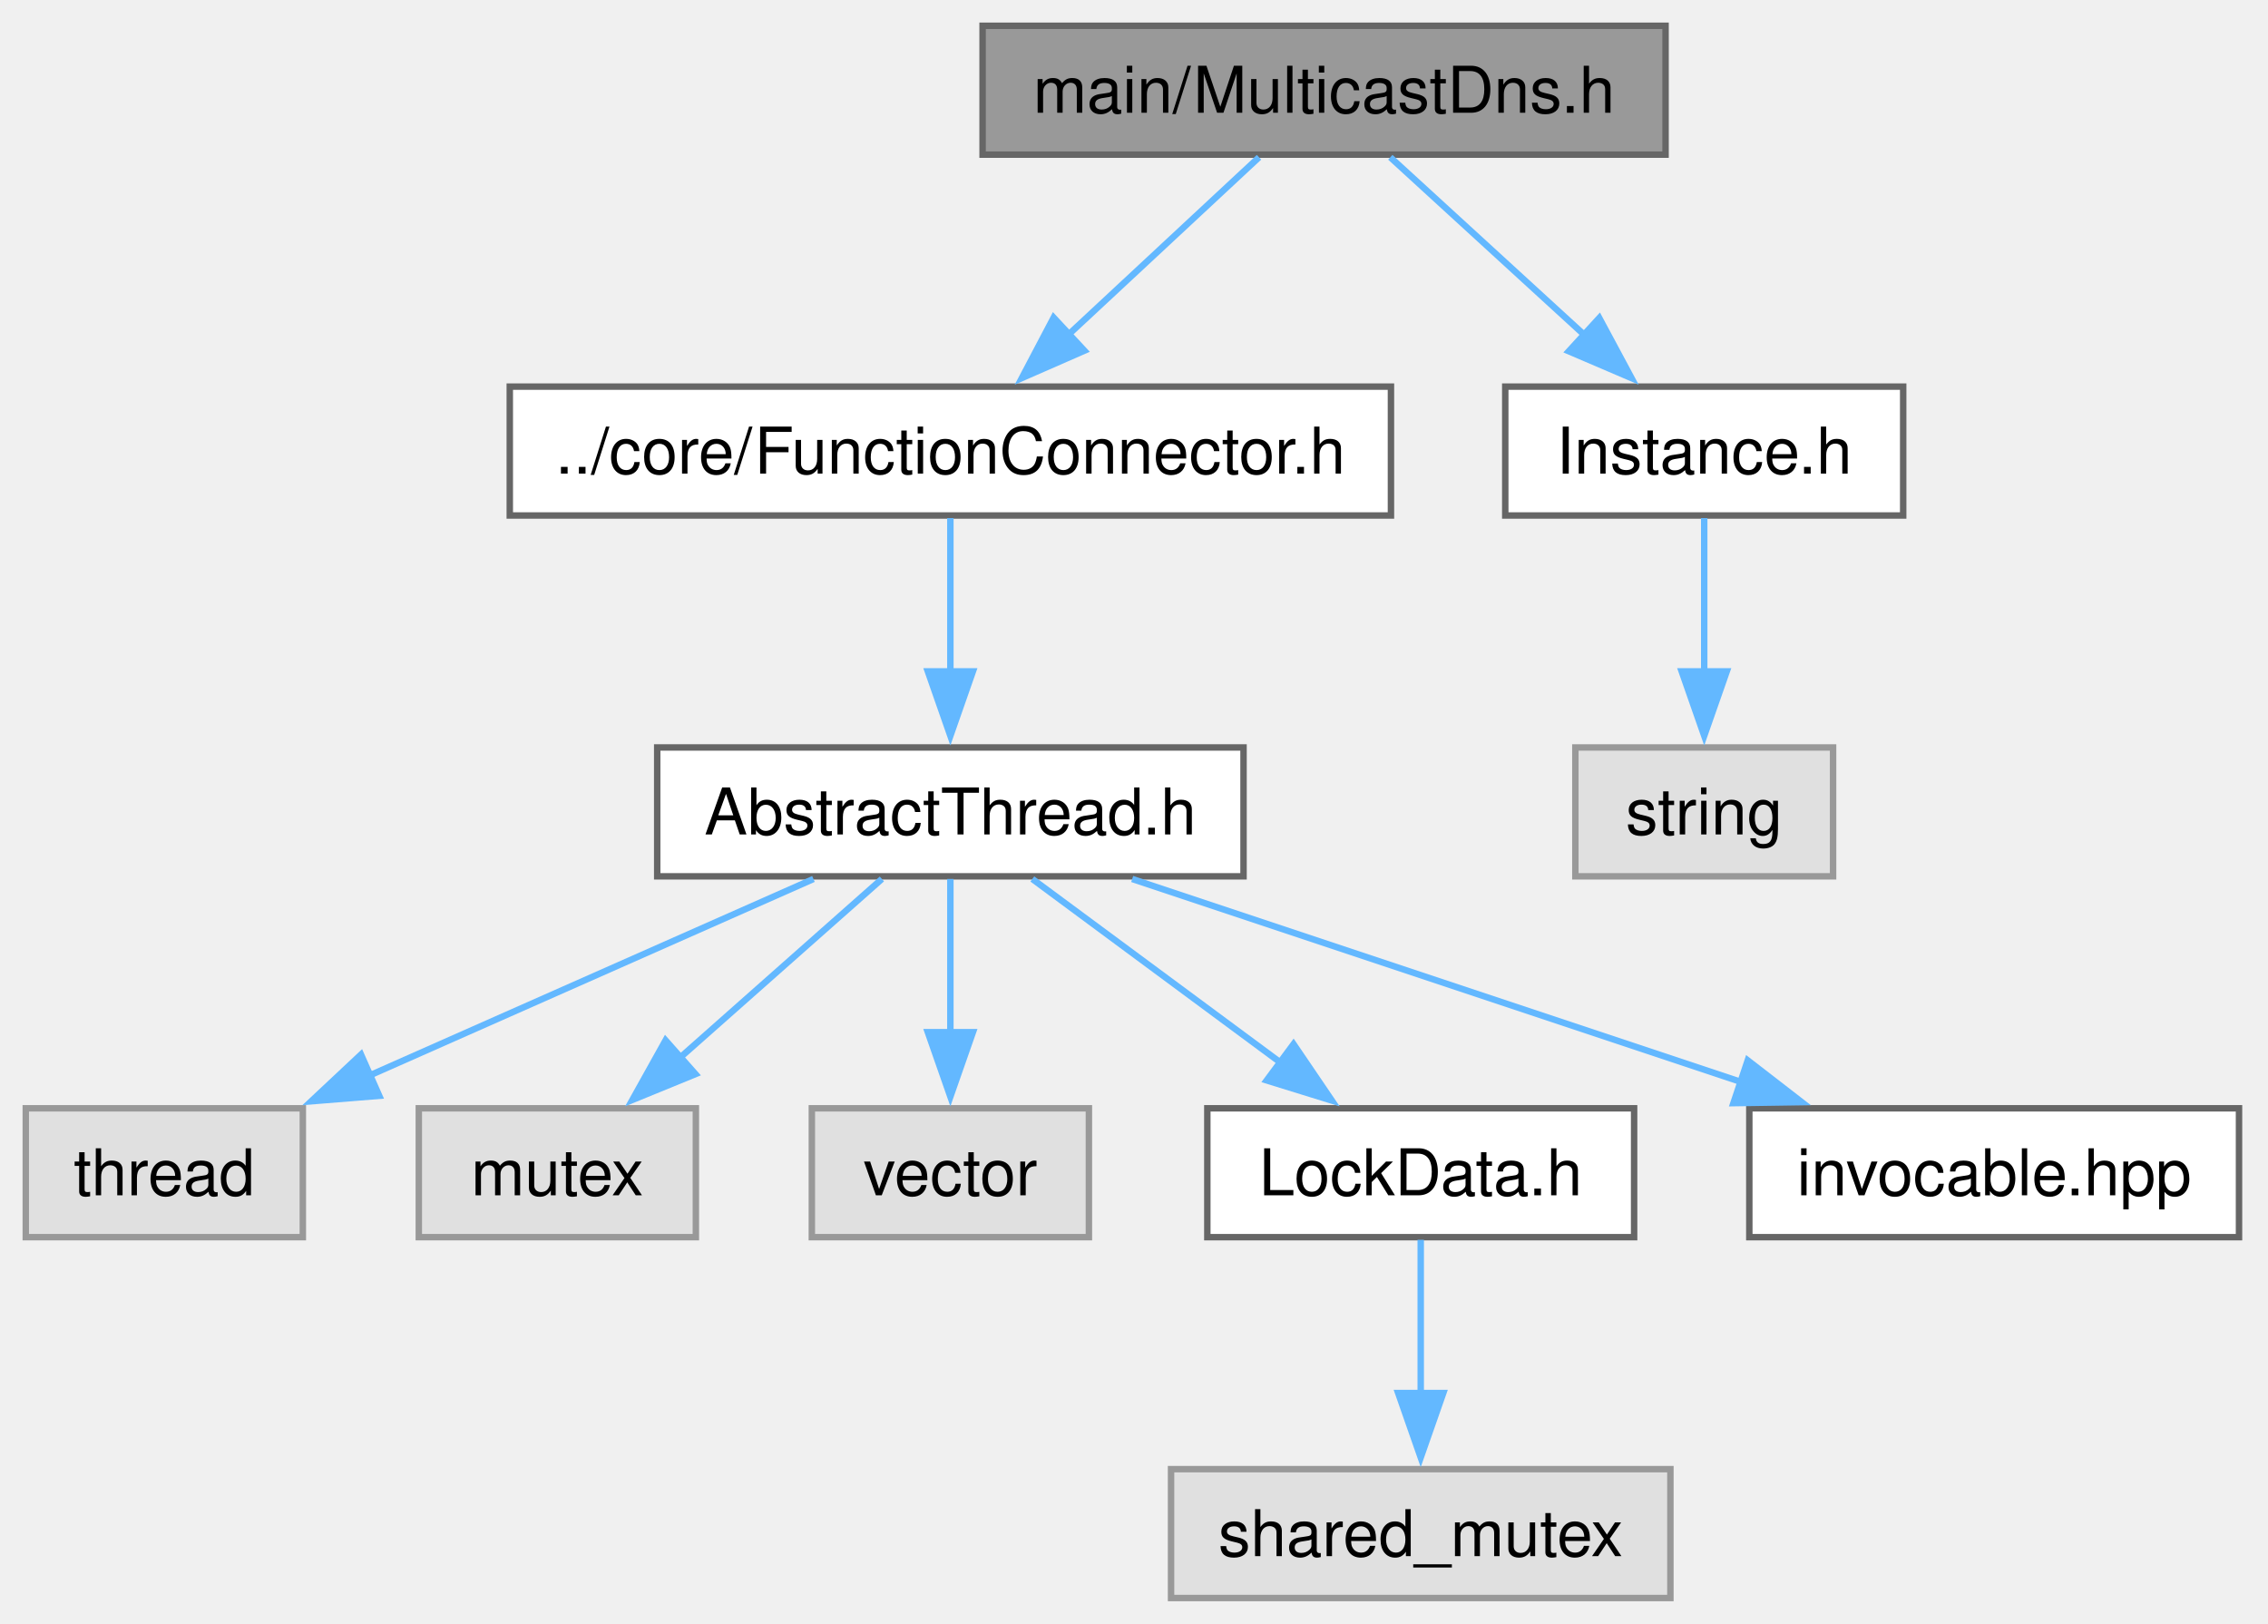
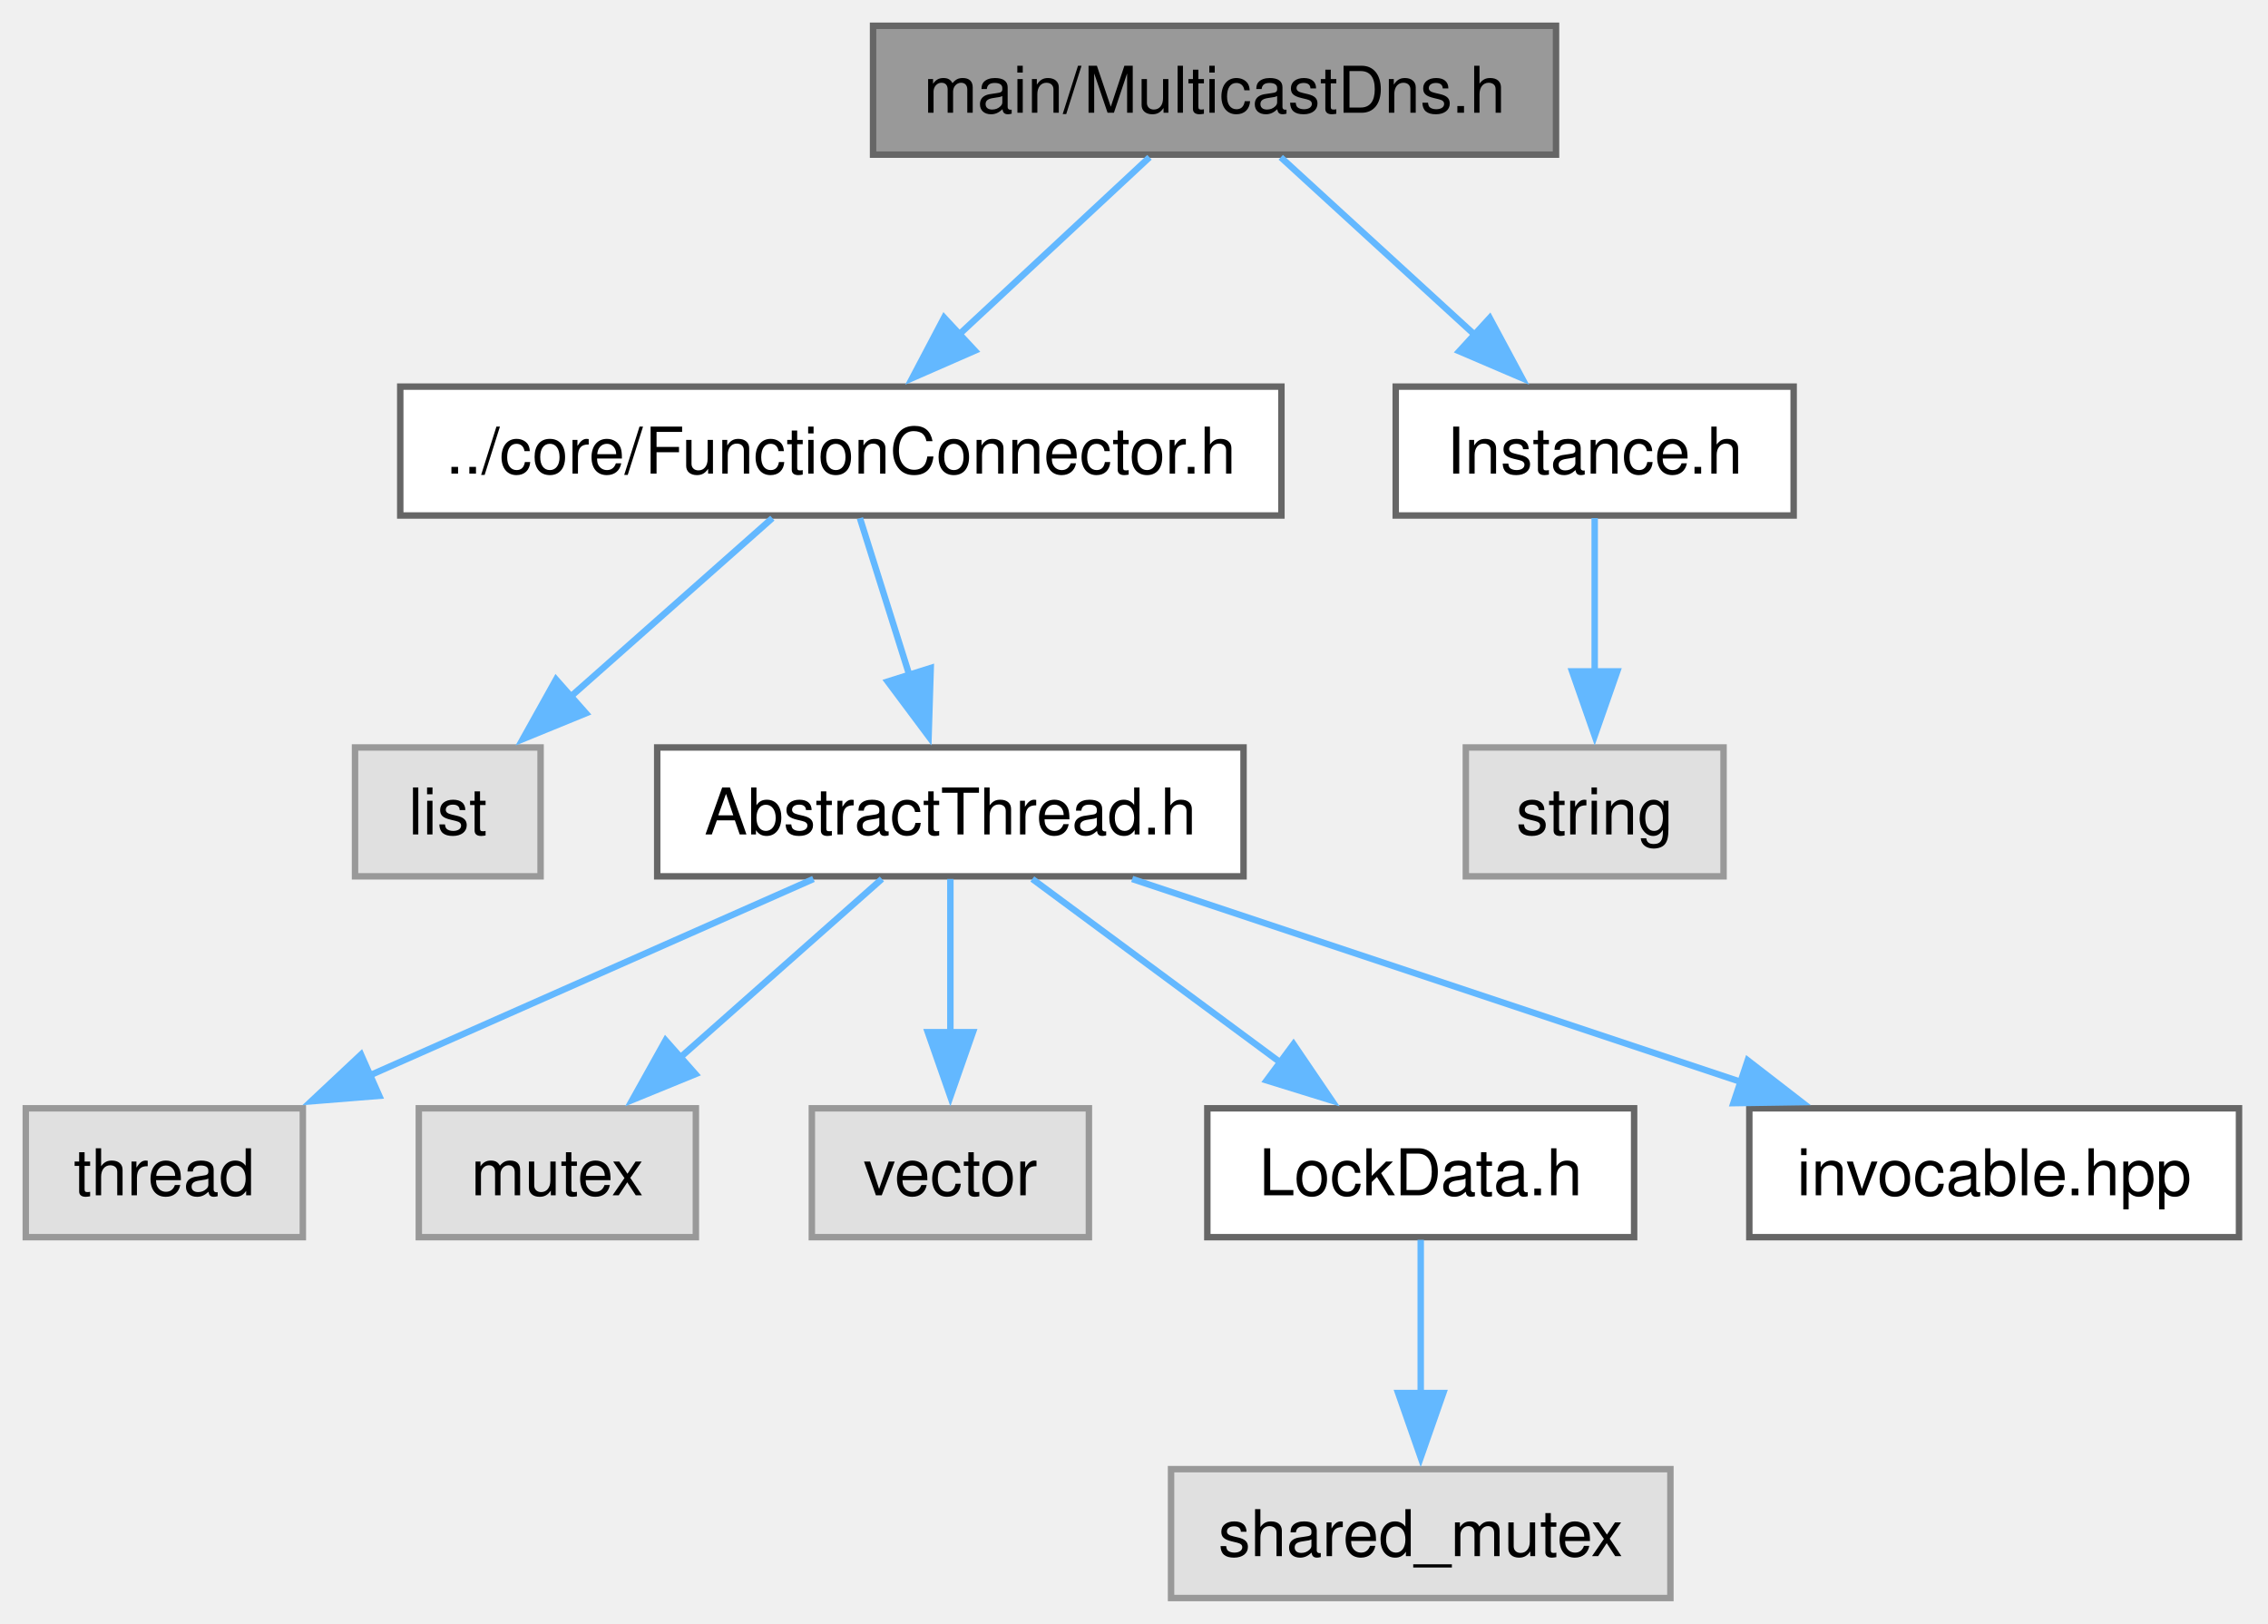
<svg xmlns="http://www.w3.org/2000/svg" xmlns:xlink="http://www.w3.org/1999/xlink" width="352pt" height="252pt" viewBox="0.00 0.00 352.00 252.00">
  <g id="graph0" class="graph" transform="scale(1 1) rotate(0) translate(4 248)">
    <g id="Node000001" class="node">
      <g id="a_Node000001">
        <a xlink:title="The MulticastDns class.">
-           <polygon fill="#999999" stroke="#666666" points="254.5,-244 148.5,-244 148.5,-224 254.5,-224 254.5,-244" />
-           <text xml:space="preserve" text-anchor="middle" x="201.5" y="-230.5" font-family="Helvetica,sans-Serif" font-size="10.00">main/MulticastDns.h</text>
+           <polygon fill="#999999" stroke="#666666" points="237.5,-244 131.5,-244 131.5,-224 237.5,-224 237.5,-244" />
+           <text xml:space="preserve" text-anchor="middle" x="184.5" y="-230.5" font-family="Helvetica,sans-Serif" font-size="10.00">main/MulticastDns.h</text>
        </a>
      </g>
    </g>
    <g id="Node000002" class="node">
      <g id="a_Node000002">
        <a xlink:href="FunctionConnector_8h.html" target="_top" xlink:title="The AbstractFunctionConnector, FunctionConnector, FunctionConnectorProtected, FunctionConnectionGuard...">
-           <polygon fill="white" stroke="#666666" points="211.88,-188 75.12,-188 75.12,-168 211.88,-168 211.88,-188" />
-           <text xml:space="preserve" text-anchor="middle" x="143.5" y="-174.5" font-family="Helvetica,sans-Serif" font-size="10.00">../core/FunctionConnector.h</text>
+           <polygon fill="white" stroke="#666666" points="194.88,-188 58.12,-188 58.12,-168 194.88,-168 194.88,-188" />
+           <text xml:space="preserve" text-anchor="middle" x="126.5" y="-174.5" font-family="Helvetica,sans-Serif" font-size="10.00">../core/FunctionConnector.h</text>
        </a>
      </g>
    </g>
    <g id="edge1_Node000001_Node000002" class="edge">
      <g id="a_edge1_Node000001_Node000002">
        <a xlink:title=" ">
-           <path fill="none" stroke="#63b8ff" d="M191.4,-223.59C183.25,-216.01 171.57,-205.13 161.78,-196.02" />
-           <polygon fill="#63b8ff" stroke="#63b8ff" points="164.3,-193.58 154.59,-189.33 159.53,-198.71 164.3,-193.58" />
+           <path fill="none" stroke="#63b8ff" d="M174.4,-223.59C166.25,-216.01 154.57,-205.13 144.78,-196.02" />
+           <polygon fill="#63b8ff" stroke="#63b8ff" points="147.3,-193.58 137.59,-189.33 142.53,-198.71 147.3,-193.58" />
        </a>
      </g>
    </g>
-     <g id="Node000010" class="node">
-       <g id="a_Node000010">
+     <g id="Node000011" class="node">
+       <g id="a_Node000011">
        <a xlink:href="Instance_8h.html" target="_top" xlink:title="The AbstractInstance and Instance classes.">
-           <polygon fill="white" stroke="#666666" points="291.38,-188 229.62,-188 229.62,-168 291.38,-168 291.38,-188" />
-           <text xml:space="preserve" text-anchor="middle" x="260.5" y="-174.5" font-family="Helvetica,sans-Serif" font-size="10.00">Instance.h</text>
+           <polygon fill="white" stroke="#666666" points="274.38,-188 212.62,-188 212.62,-168 274.38,-168 274.38,-188" />
+           <text xml:space="preserve" text-anchor="middle" x="243.5" y="-174.5" font-family="Helvetica,sans-Serif" font-size="10.00">Instance.h</text>
        </a>
      </g>
    </g>
-     <g id="edge9_Node000001_Node000010" class="edge">
-       <g id="a_edge9_Node000001_Node000010">
+     <g id="edge10_Node000001_Node000011" class="edge">
+       <g id="a_edge10_Node000001_Node000011">
        <a xlink:title=" ">
-           <path fill="none" stroke="#63b8ff" d="M211.78,-223.59C220.07,-216.01 231.95,-205.13 241.9,-196.02" />
-           <polygon fill="#63b8ff" stroke="#63b8ff" points="244.21,-198.65 249.22,-189.32 239.48,-193.49 244.21,-198.65" />
+           <path fill="none" stroke="#63b8ff" d="M194.78,-223.59C203.07,-216.01 214.95,-205.13 224.9,-196.02" />
+           <polygon fill="#63b8ff" stroke="#63b8ff" points="227.21,-198.65 232.22,-189.32 222.48,-193.49 227.21,-198.65" />
        </a>
      </g>
    </g>
    <g id="Node000003" class="node">
      <g id="a_Node000003">
+         <a xlink:title=" ">
+           <polygon fill="#e0e0e0" stroke="#999999" points="79.9,-132 51.1,-132 51.1,-112 79.9,-112 79.9,-132" />
+           <text xml:space="preserve" text-anchor="middle" x="65.5" y="-118.5" font-family="Helvetica,sans-Serif" font-size="10.00">list</text>
+         </a>
+       </g>
+     </g>
+     <g id="edge2_Node000002_Node000003" class="edge">
+       <g id="a_edge2_Node000002_Node000003">
+         <a xlink:title=" ">
+           <path fill="none" stroke="#63b8ff" d="M115.87,-167.59C107.22,-159.93 94.77,-148.91 84.42,-139.75" />
+           <polygon fill="#63b8ff" stroke="#63b8ff" points="86.94,-137.31 77.14,-133.3 82.3,-142.55 86.94,-137.31" />
+         </a>
+       </g>
+     </g>
+     <g id="Node000004" class="node">
+       <g id="a_Node000004">
        <a xlink:href="AbstractThread_8h.html" target="_top" xlink:title="The AbstractThread class.">
          <polygon fill="white" stroke="#666666" points="189,-132 98,-132 98,-112 189,-112 189,-132" />
          <text xml:space="preserve" text-anchor="middle" x="143.5" y="-118.5" font-family="Helvetica,sans-Serif" font-size="10.00">AbstractThread.h</text>
        </a>
      </g>
    </g>
-     <g id="edge2_Node000002_Node000003" class="edge">
-       <g id="a_edge2_Node000002_Node000003">
+     <g id="edge3_Node000002_Node000004" class="edge">
+       <g id="a_edge3_Node000002_Node000004">
        <a xlink:title=" ">
-           <path fill="none" stroke="#63b8ff" d="M143.5,-167.59C143.5,-161.01 143.5,-151.96 143.5,-143.73" />
-           <polygon fill="#63b8ff" stroke="#63b8ff" points="147,-143.81 143.5,-133.81 140,-143.81 147,-143.81" />
+           <path fill="none" stroke="#63b8ff" d="M129.46,-167.59C131.58,-160.86 134.52,-151.53 137.16,-143.15" />
+           <polygon fill="#63b8ff" stroke="#63b8ff" points="140.45,-144.33 140.12,-133.74 133.78,-142.23 140.45,-144.33" />
        </a>
      </g>
    </g>
-     <g id="Node000004" class="node">
-       <g id="a_Node000004">
+     <g id="Node000005" class="node">
+       <g id="a_Node000005">
        <a xlink:title=" ">
          <polygon fill="#e0e0e0" stroke="#999999" points="43,-76 0,-76 0,-56 43,-56 43,-76" />
          <text xml:space="preserve" text-anchor="middle" x="21.5" y="-62.5" font-family="Helvetica,sans-Serif" font-size="10.00">thread</text>
        </a>
      </g>
    </g>
-     <g id="edge3_Node000003_Node000004" class="edge">
-       <g id="a_edge3_Node000003_Node000004">
+     <g id="edge4_Node000004_Node000005" class="edge">
+       <g id="a_edge4_Node000004_Node000005">
        <a xlink:title=" ">
          <path fill="none" stroke="#63b8ff" d="M122.25,-111.59C103.21,-103.17 75.02,-90.69 53.3,-81.07" />
          <polygon fill="#63b8ff" stroke="#63b8ff" points="54.86,-77.94 44.3,-77.09 52.03,-84.34 54.86,-77.94" />
        </a>
      </g>
    </g>
-     <g id="Node000005" class="node">
-       <g id="a_Node000005">
+     <g id="Node000006" class="node">
+       <g id="a_Node000006">
        <a xlink:title=" ">
          <polygon fill="#e0e0e0" stroke="#999999" points="104,-76 61,-76 61,-56 104,-56 104,-76" />
          <text xml:space="preserve" text-anchor="middle" x="82.5" y="-62.5" font-family="Helvetica,sans-Serif" font-size="10.00">mutex</text>
        </a>
      </g>
    </g>
-     <g id="edge4_Node000003_Node000005" class="edge">
-       <g id="a_edge4_Node000003_Node000005">
+     <g id="edge5_Node000004_Node000006" class="edge">
+       <g id="a_edge5_Node000004_Node000006">
        <a xlink:title=" ">
          <path fill="none" stroke="#63b8ff" d="M132.87,-111.59C124.22,-103.93 111.77,-92.91 101.42,-83.75" />
          <polygon fill="#63b8ff" stroke="#63b8ff" points="103.94,-81.31 94.14,-77.3 99.3,-86.55 103.94,-81.31" />
        </a>
      </g>
    </g>
-     <g id="Node000006" class="node">
-       <g id="a_Node000006">
+     <g id="Node000007" class="node">
+       <g id="a_Node000007">
        <a xlink:title=" ">
          <polygon fill="#e0e0e0" stroke="#999999" points="165,-76 122,-76 122,-56 165,-56 165,-76" />
          <text xml:space="preserve" text-anchor="middle" x="143.5" y="-62.5" font-family="Helvetica,sans-Serif" font-size="10.00">vector</text>
        </a>
      </g>
    </g>
-     <g id="edge5_Node000003_Node000006" class="edge">
-       <g id="a_edge5_Node000003_Node000006">
+     <g id="edge6_Node000004_Node000007" class="edge">
+       <g id="a_edge6_Node000004_Node000007">
        <a xlink:title=" ">
          <path fill="none" stroke="#63b8ff" d="M143.5,-111.59C143.5,-105.01 143.5,-95.96 143.5,-87.73" />
          <polygon fill="#63b8ff" stroke="#63b8ff" points="147,-87.81 143.5,-77.81 140,-87.81 147,-87.81" />
        </a>
      </g>
    </g>
-     <g id="Node000007" class="node">
-       <g id="a_Node000007">
+     <g id="Node000008" class="node">
+       <g id="a_Node000008">
        <a xlink:href="LockData_8h.html" target="_top" xlink:title="The LockData class.">
          <polygon fill="white" stroke="#666666" points="249.62,-76 183.38,-76 183.38,-56 249.62,-56 249.62,-76" />
          <text xml:space="preserve" text-anchor="middle" x="216.5" y="-62.5" font-family="Helvetica,sans-Serif" font-size="10.00">LockData.h</text>
        </a>
      </g>
    </g>
-     <g id="edge6_Node000003_Node000007" class="edge">
-       <g id="a_edge6_Node000003_Node000007">
+     <g id="edge7_Node000004_Node000008" class="edge">
+       <g id="a_edge7_Node000004_Node000008">
        <a xlink:title=" ">
          <path fill="none" stroke="#63b8ff" d="M156.22,-111.59C166.89,-103.7 182.38,-92.24 194.98,-82.92" />
          <polygon fill="#63b8ff" stroke="#63b8ff" points="196.76,-85.96 202.71,-77.2 192.59,-80.33 196.76,-85.96" />
        </a>
      </g>
    </g>
-     <g id="Node000009" class="node">
-       <g id="a_Node000009">
+     <g id="Node000010" class="node">
+       <g id="a_Node000010">
        <a xlink:href="invocable_8hpp_source.html" target="_top" xlink:title=" ">
          <polygon fill="white" stroke="#666666" points="343.5,-76 267.5,-76 267.5,-56 343.5,-56 343.5,-76" />
          <text xml:space="preserve" text-anchor="middle" x="305.5" y="-62.5" font-family="Helvetica,sans-Serif" font-size="10.00">invocable.hpp</text>
        </a>
      </g>
    </g>
-     <g id="edge8_Node000003_Node000009" class="edge">
-       <g id="a_edge8_Node000003_Node000009">
+     <g id="edge9_Node000004_Node000010" class="edge">
+       <g id="a_edge9_Node000004_Node000010">
        <a xlink:title=" ">
          <path fill="none" stroke="#63b8ff" d="M171.72,-111.59C197.92,-102.86 237.18,-89.77 266.4,-80.03" />
          <polygon fill="#63b8ff" stroke="#63b8ff" points="267.25,-83.44 275.63,-76.96 265.03,-76.8 267.25,-83.44" />
        </a>
      </g>
    </g>
-     <g id="Node000008" class="node">
-       <g id="a_Node000008">
+     <g id="Node000009" class="node">
+       <g id="a_Node000009">
        <a xlink:title=" ">
          <polygon fill="#e0e0e0" stroke="#999999" points="255.25,-20 177.75,-20 177.75,0 255.25,0 255.25,-20" />
          <text xml:space="preserve" text-anchor="middle" x="216.5" y="-6.5" font-family="Helvetica,sans-Serif" font-size="10.00">shared_mutex</text>
        </a>
      </g>
    </g>
-     <g id="edge7_Node000007_Node000008" class="edge">
-       <g id="a_edge7_Node000007_Node000008">
+     <g id="edge8_Node000008_Node000009" class="edge">
+       <g id="a_edge8_Node000008_Node000009">
        <a xlink:title=" ">
          <path fill="none" stroke="#63b8ff" d="M216.5,-55.59C216.5,-49.01 216.5,-39.96 216.5,-31.73" />
          <polygon fill="#63b8ff" stroke="#63b8ff" points="220,-31.81 216.5,-21.81 213,-31.81 220,-31.81" />
        </a>
      </g>
    </g>
-     <g id="Node000011" class="node">
-       <g id="a_Node000011">
+     <g id="Node000012" class="node">
+       <g id="a_Node000012">
        <a xlink:title=" ">
-           <polygon fill="#e0e0e0" stroke="#999999" points="280.5,-132 240.5,-132 240.5,-112 280.5,-112 280.5,-132" />
-           <text xml:space="preserve" text-anchor="middle" x="260.5" y="-118.5" font-family="Helvetica,sans-Serif" font-size="10.00">string</text>
+           <polygon fill="#e0e0e0" stroke="#999999" points="263.5,-132 223.5,-132 223.5,-112 263.5,-112 263.5,-132" />
+           <text xml:space="preserve" text-anchor="middle" x="243.5" y="-118.5" font-family="Helvetica,sans-Serif" font-size="10.00">string</text>
        </a>
      </g>
    </g>
-     <g id="edge10_Node000010_Node000011" class="edge">
-       <g id="a_edge10_Node000010_Node000011">
+     <g id="edge11_Node000011_Node000012" class="edge">
+       <g id="a_edge11_Node000011_Node000012">
        <a xlink:title=" ">
-           <path fill="none" stroke="#63b8ff" d="M260.5,-167.59C260.5,-161.01 260.5,-151.96 260.5,-143.73" />
-           <polygon fill="#63b8ff" stroke="#63b8ff" points="264,-143.81 260.5,-133.81 257,-143.81 264,-143.81" />
+           <path fill="none" stroke="#63b8ff" d="M243.5,-167.59C243.5,-161.01 243.5,-151.96 243.5,-143.73" />
+           <polygon fill="#63b8ff" stroke="#63b8ff" points="247,-143.81 243.5,-133.81 240,-143.81 247,-143.81" />
        </a>
      </g>
    </g>
  </g>
</svg>
